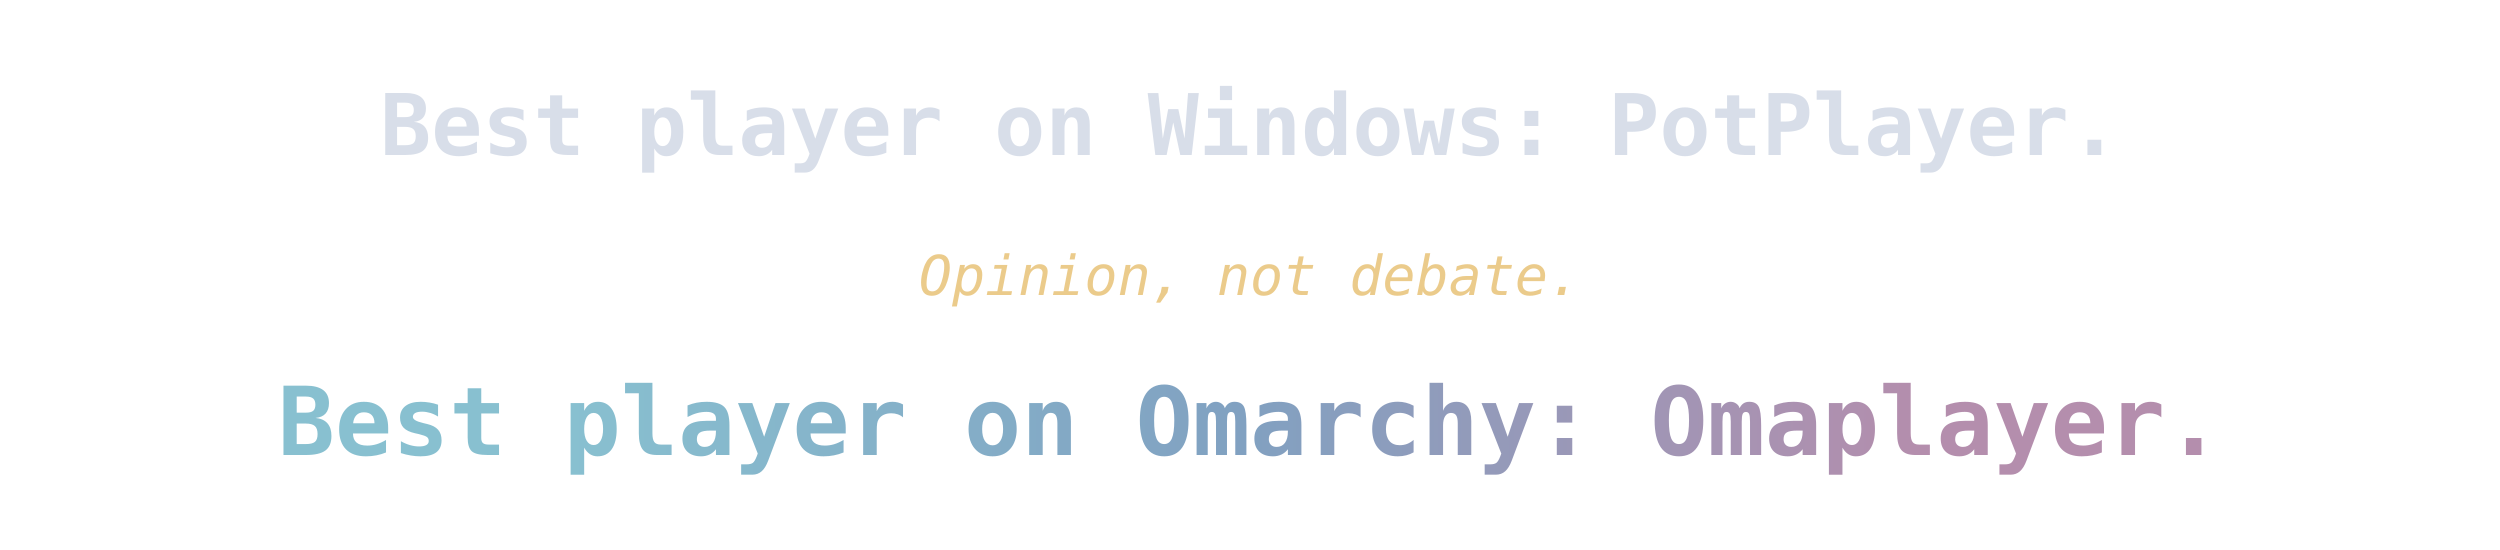
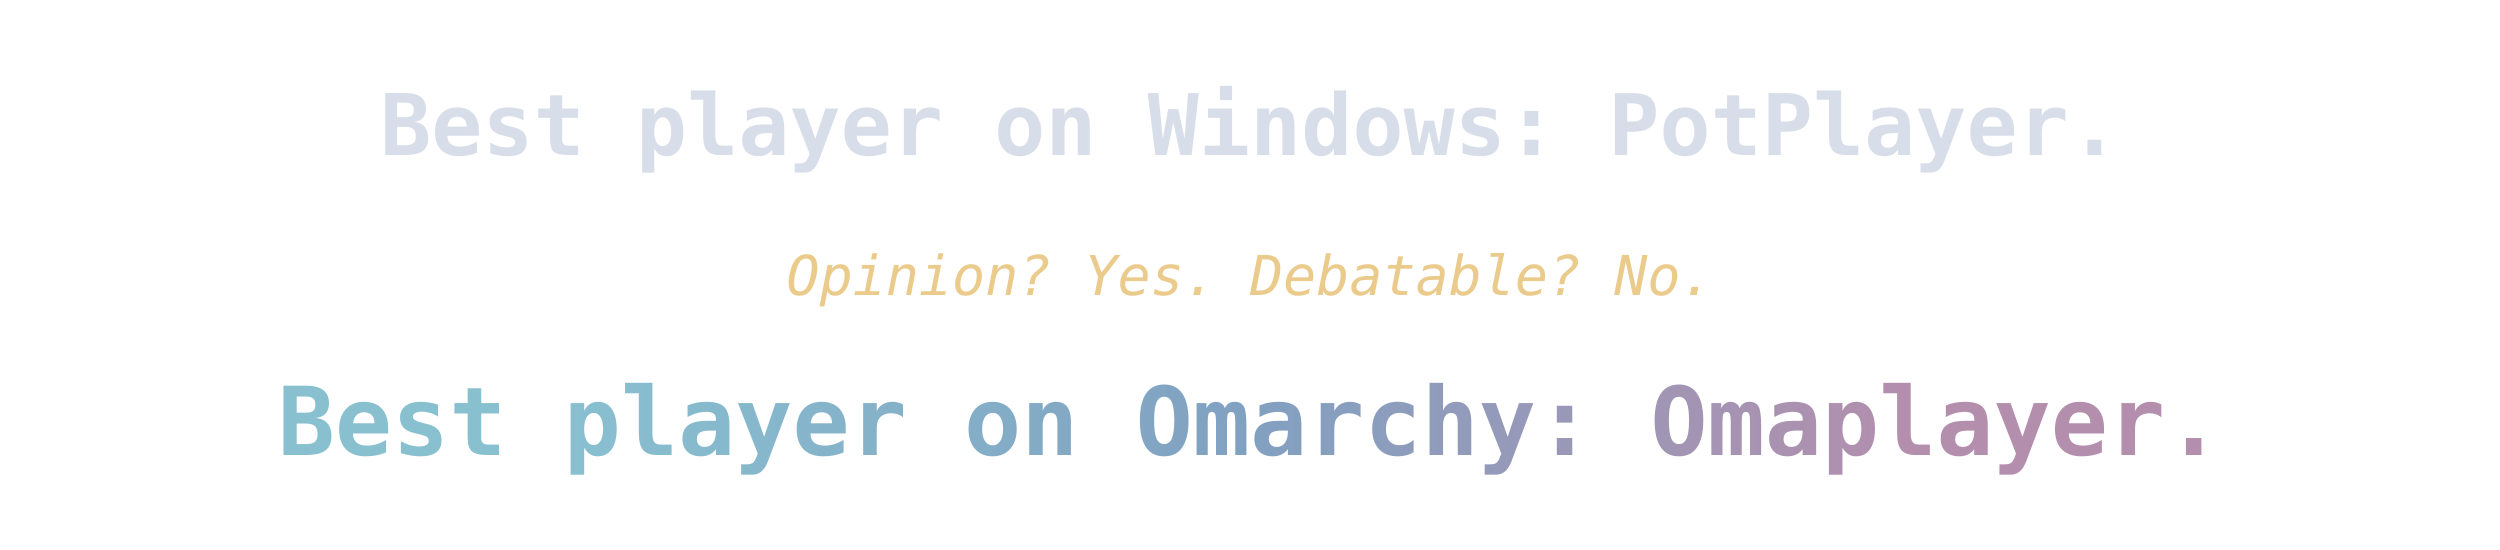
- <svg xmlns="http://www.w3.org/2000/svg" width="1000" height="220" viewBox="0 0 1000 220" role="img" aria-label="Best player on Windows: PotPlayer. Opinion, not debate. Best player on Omarchy: Omaplayer.">
+ <svg xmlns="http://www.w3.org/2000/svg" width="1000" height="220" viewBox="0 0 1000 220" role="img" aria-label="Best player on Windows: PotPlayer. Opinion? Yes. Debatable? No. Best player on Omarchy: Omaplayer.">
  <defs>
    <linearGradient id="ink" x1="0" y1="0" x2="1" y2="0">
      <stop offset="0.15" stop-color="#88C0D0" />
      <stop offset="0.5" stop-color="#81A1C1" />
      <stop offset="0.85" stop-color="#B48EAD" />
    </linearGradient>
  </defs>
  <style>
    text { font-family: "JetBrains Mono", "JetBrainsMono Nerd Font", "Fira Code", "DejaVu Sans Mono", Menlo, Consolas, monospace; text-anchor: middle; }
  </style>
  <text x="500" y="62" font-size="34" font-weight="600" fill="#D8DEE9">Best player on Windows: PotPlayer.</text>
-   <text x="500" y="118" font-size="22" font-style="italic" fill="#EBCB8B">Opinion, not debate.</text>
+   <text x="500" y="118" font-size="22" font-style="italic" fill="#EBCB8B">Opinion? Yes. Debatable? No.</text>
  <text x="500" y="182" font-size="38" font-weight="800" fill="url(#ink)">Best player on Omarchy: Omaplayer.</text>
</svg>
